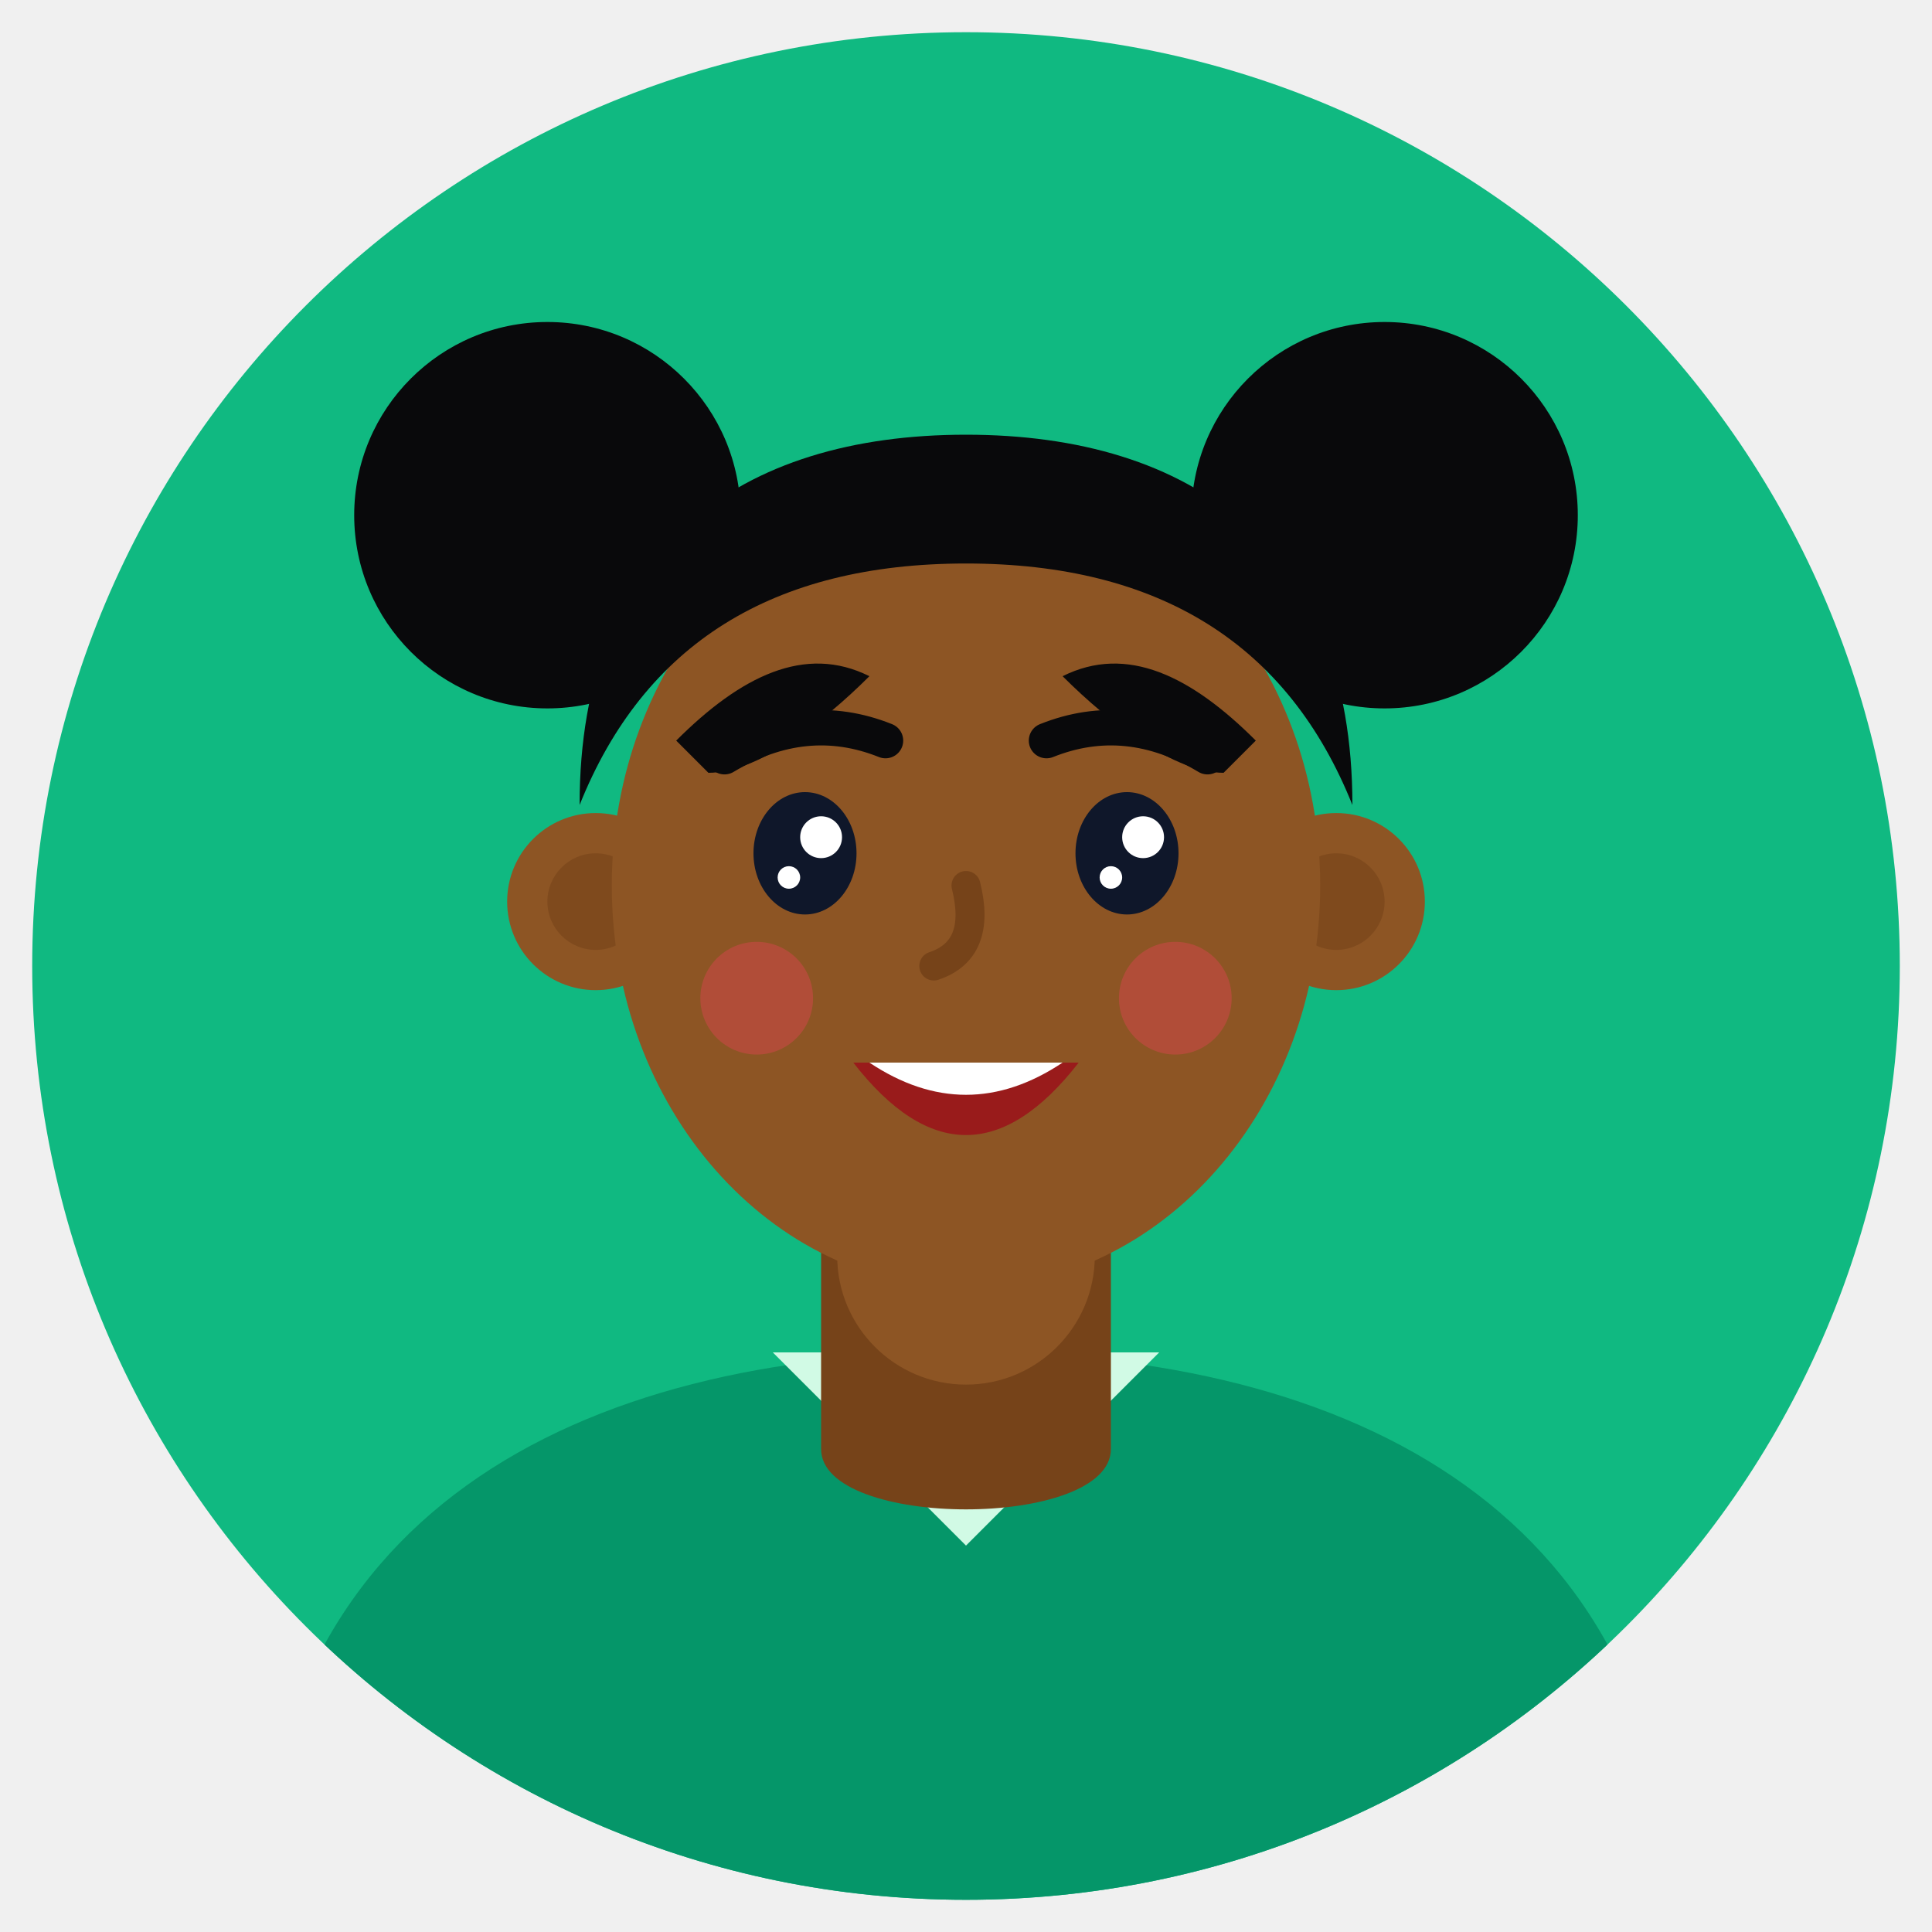
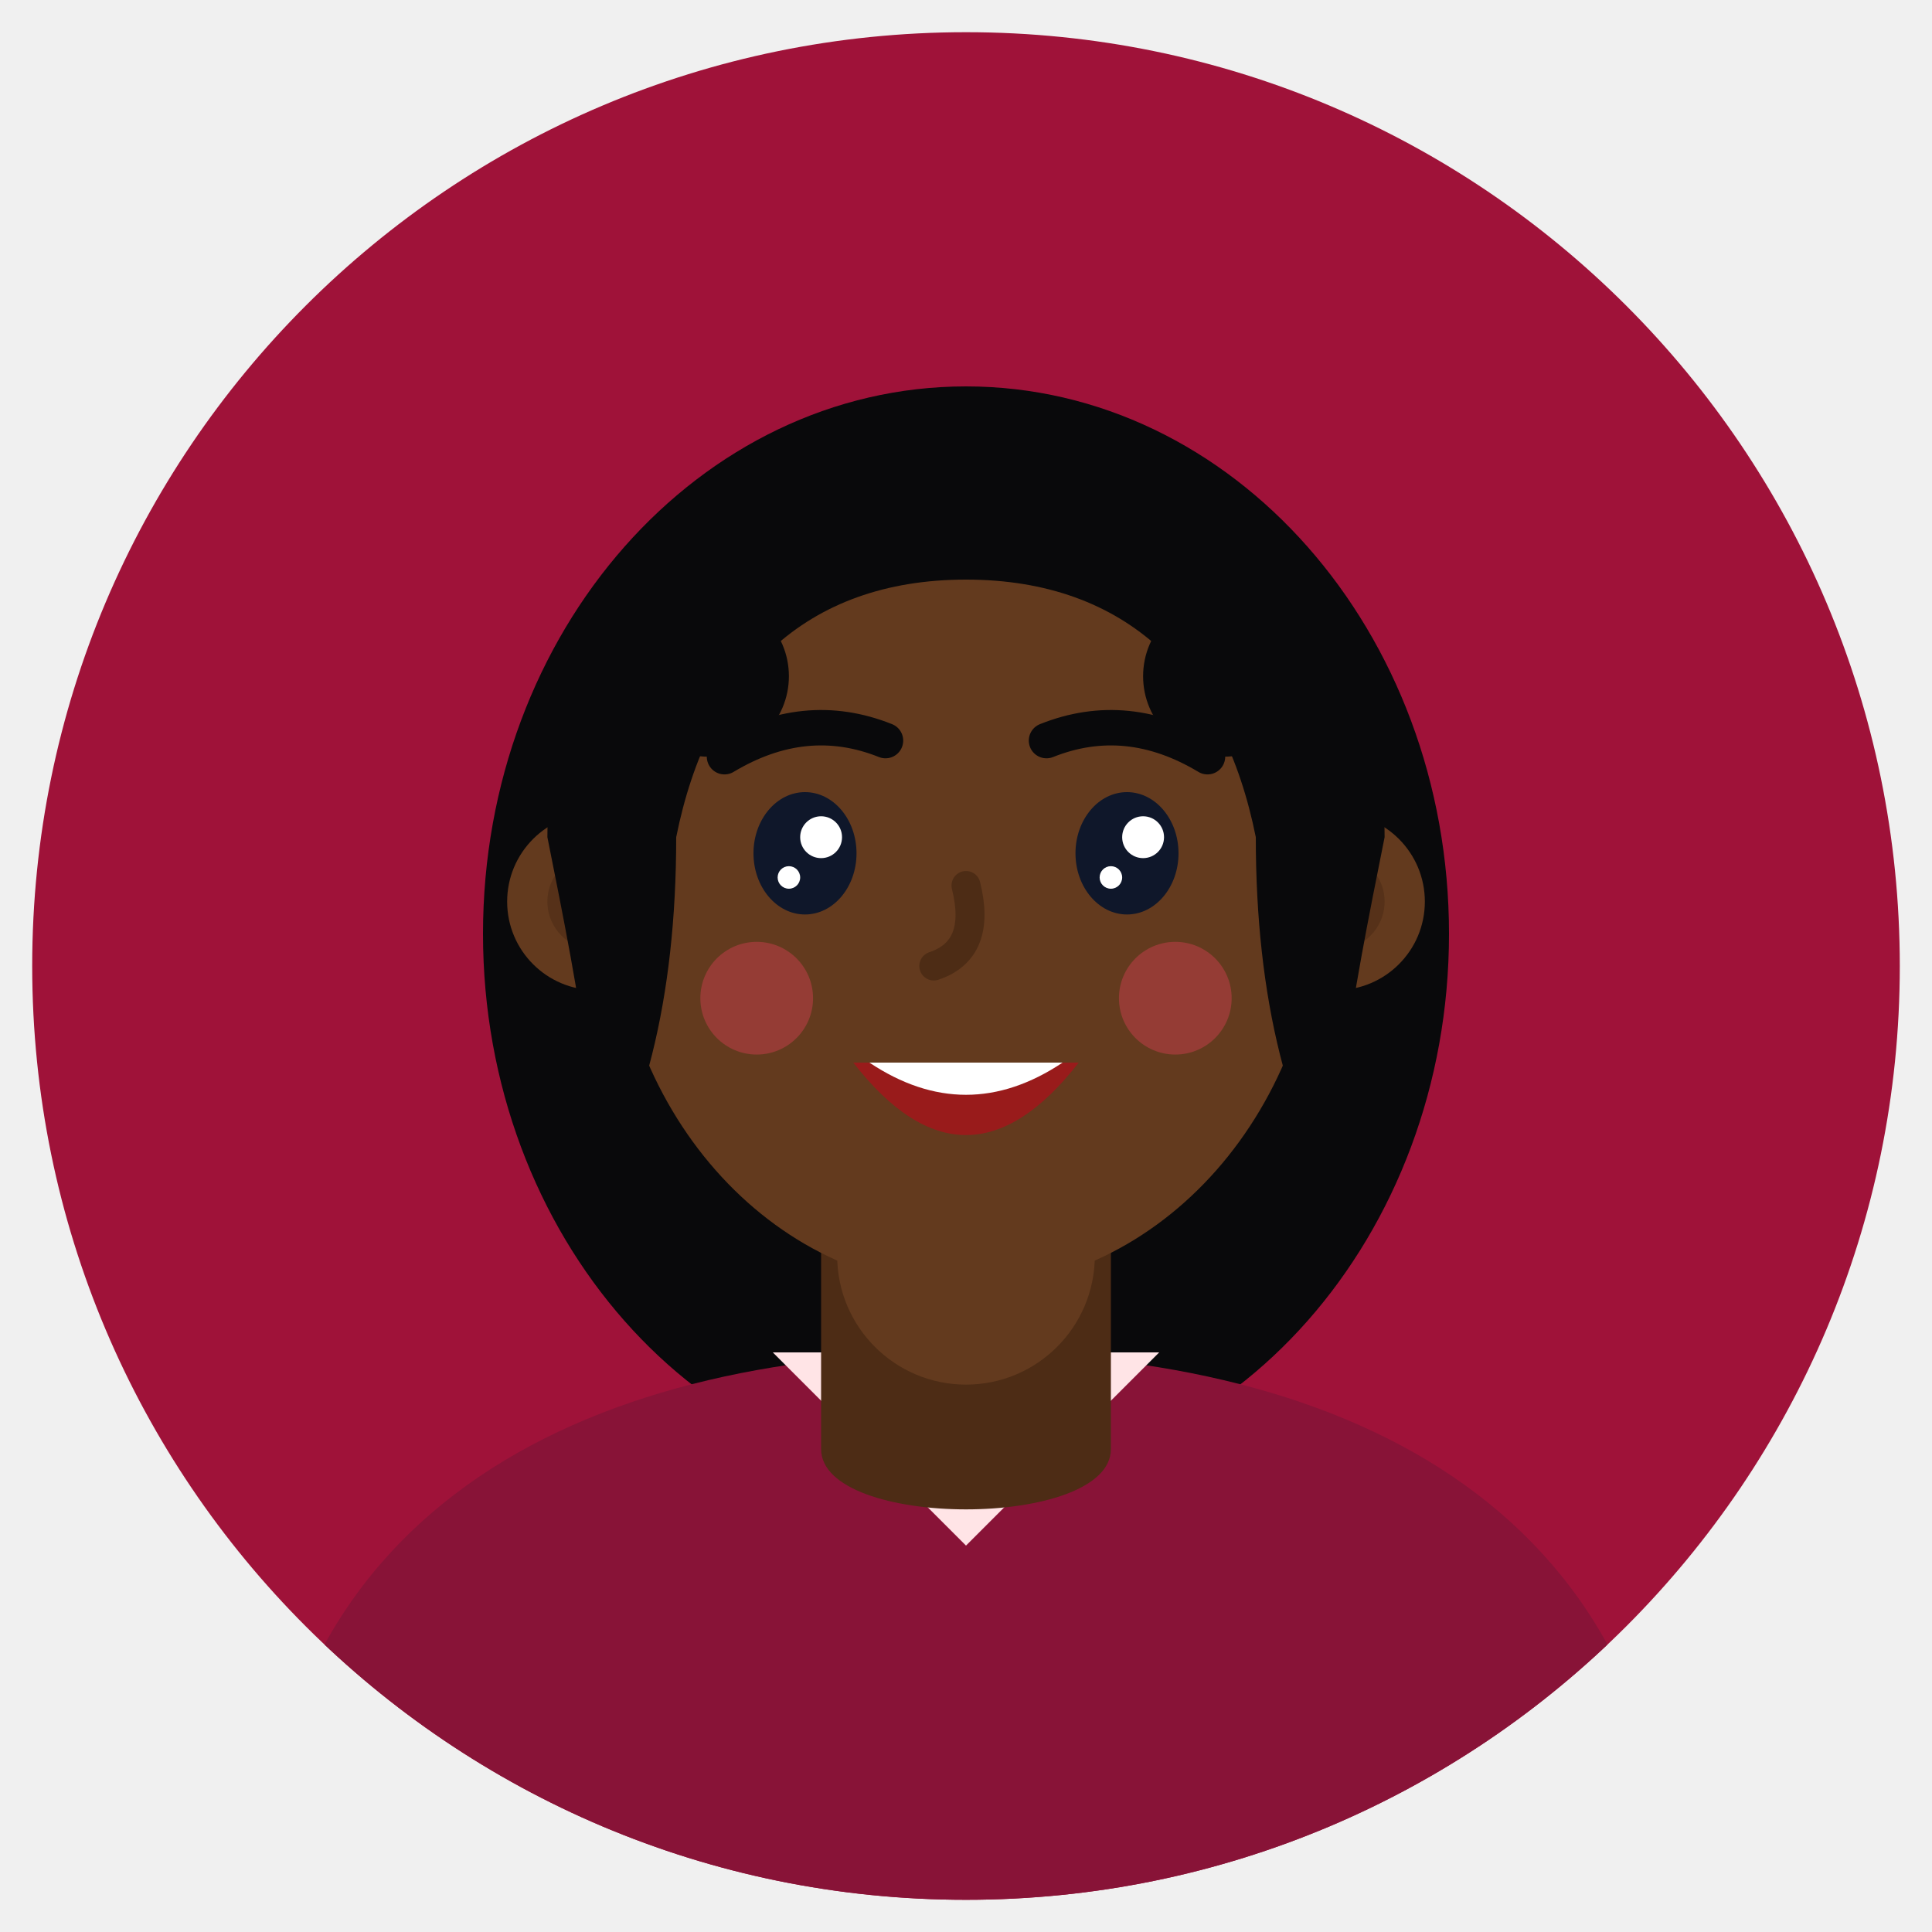
<svg xmlns="http://www.w3.org/2000/svg" viewBox="0 0 120 120" width="100%" height="100%">
-   <circle id="avatar-bg" cx="60" cy="60" r="58" fill="#10B981" />
+   <circle id="avatar-bg" cx="60" cy="60" r="58" fill="#9F1239" />
  <defs>
-     <clipPath id="clip_avatar_10">
+     <clipPath id="clip_avatar_36">
      <circle cx="60" cy="60" r="58" />
    </clipPath>
  </defs>
-   <g clip-path="url(#clip_avatar_10)">
-     <circle cx="34" cy="32" r="12" fill="#09090B" />
-     <circle cx="86" cy="32" r="12" fill="#09090B" />
-     <path d="M16 120 C16 94 36 84 60 84 C84 84 104 94 104 120 Z" fill="#059669" />
-     <path d="M48 84 L60 96 L72 84 Z" fill="#D1FAE5" />
-     <path d="M52 84 L60 92 L68 84 Z" fill="#059669" opacity="0.3" />
-     <path d="M51 72 L51 90 C51 95 69 95 69 90 L69 72 Z" fill="#764319" />
-     <rect x="52" y="70" width="16" height="16" rx="8" fill="#8D5524" />
-     <circle cx="37" cy="56" r="5.5" fill="#8D5524" />
-     <circle cx="37" cy="56" r="3" fill="#764319" opacity="0.6" />
-     <circle cx="83" cy="56" r="5.5" fill="#8D5524" />
-     <circle cx="83" cy="56" r="3" fill="#764319" opacity="0.6" />
-     <ellipse cx="60" cy="55" rx="22" ry="25" fill="#8D5524" />
+   <g clip-path="url(#clip_avatar_36)">
+     <ellipse cx="60" cy="58" rx="30" ry="34" fill="#09090B" />
+     <path d="M16 120 C16 94 36 84 60 84 C84 84 104 94 104 120 Z" fill="#881337" />
+     <path d="M48 84 L60 96 L72 84 Z" fill="#FFE4E6" />
+     <path d="M52 84 L60 92 L68 84 Z" fill="#881337" opacity="0.3" />
+     <path d="M51 72 L51 90 C51 95 69 95 69 90 L69 72 Z" fill="#4D2C15" />
+     <rect x="52" y="70" width="16" height="16" rx="8" fill="#633A1E" />
+     <circle cx="37" cy="56" r="5.5" fill="#633A1E" />
+     <circle cx="37" cy="56" r="3" fill="#4D2C15" opacity="0.6" />
+     <circle cx="83" cy="56" r="5.5" fill="#633A1E" />
+     <circle cx="83" cy="56" r="3" fill="#4D2C15" opacity="0.6" />
+     <ellipse cx="60" cy="55" rx="22" ry="25" fill="#633A1E" />
    <circle cx="47" cy="62" r="3.5" fill="#F43F5E" opacity="0.35" />
    <circle cx="73" cy="62" r="3.5" fill="#F43F5E" opacity="0.35" />
    <path d="M45 47 Q50 44 55 46" stroke="#09090B" stroke-width="2.2" stroke-linecap="round" fill="none" />
    <path d="M65 46 Q70 44 75 47" stroke="#09090B" stroke-width="2.2" stroke-linecap="round" fill="none" />
    <ellipse cx="50" cy="53" rx="3.2" ry="3.8" fill="#0F172A" />
    <circle cx="51" cy="52" r="1.3" fill="#FFFFFF" />
    <circle cx="49" cy="54.5" r="0.7" fill="#FFFFFF" />
    <ellipse cx="70" cy="53" rx="3.2" ry="3.8" fill="#0F172A" />
    <circle cx="71" cy="52" r="1.3" fill="#FFFFFF" />
    <circle cx="69" cy="54.5" r="0.7" fill="#FFFFFF" />
-     <path d="M60 55 Q61 59 58 60" stroke="#764319" stroke-width="1.8" stroke-linecap="round" fill="none" />
+     <path d="M60 55 Q61 59 58 60" stroke="#4D2C15" stroke-width="1.8" stroke-linecap="round" fill="none" />
    <path d="M53 66 Q60 75 67 66 Z" fill="#991B1B" />
    <path d="M54 66 Q60 70 66 66 Z" fill="#FFFFFF" />
-     <path d="M36 50 C36 34 46 27 60 27 C74 27 84 34 84 50 C80 40 72 35 60 35 C48 35 40 40 36 50 Z" fill="#09090B" />
-     <path d="M42 46 C46 42 50 40 54 42 C51 45 47 48 44 48 Z" fill="#09090B" />
-     <path d="M78 46 C74 42 70 40 66 42 C69 45 73 48 76 48 Z" fill="#09090B" />
+     <path d="M34 52 C34 34 46 25 60 25 C74 25 86 34 86 52 C84 62 82 72 84 76 C80 70 78 62 78 52 C76 42 70 36 60 36 C50 36 44 42 42 52 C42 62 40 70 36 76 C38 72 36 62 34 52 Z" fill="#09090B" />
+     <circle cx="44" cy="42" r="5" fill="#09090B" />
+     <circle cx="76" cy="42" r="5" fill="#09090B" />
  </g>
</svg>
